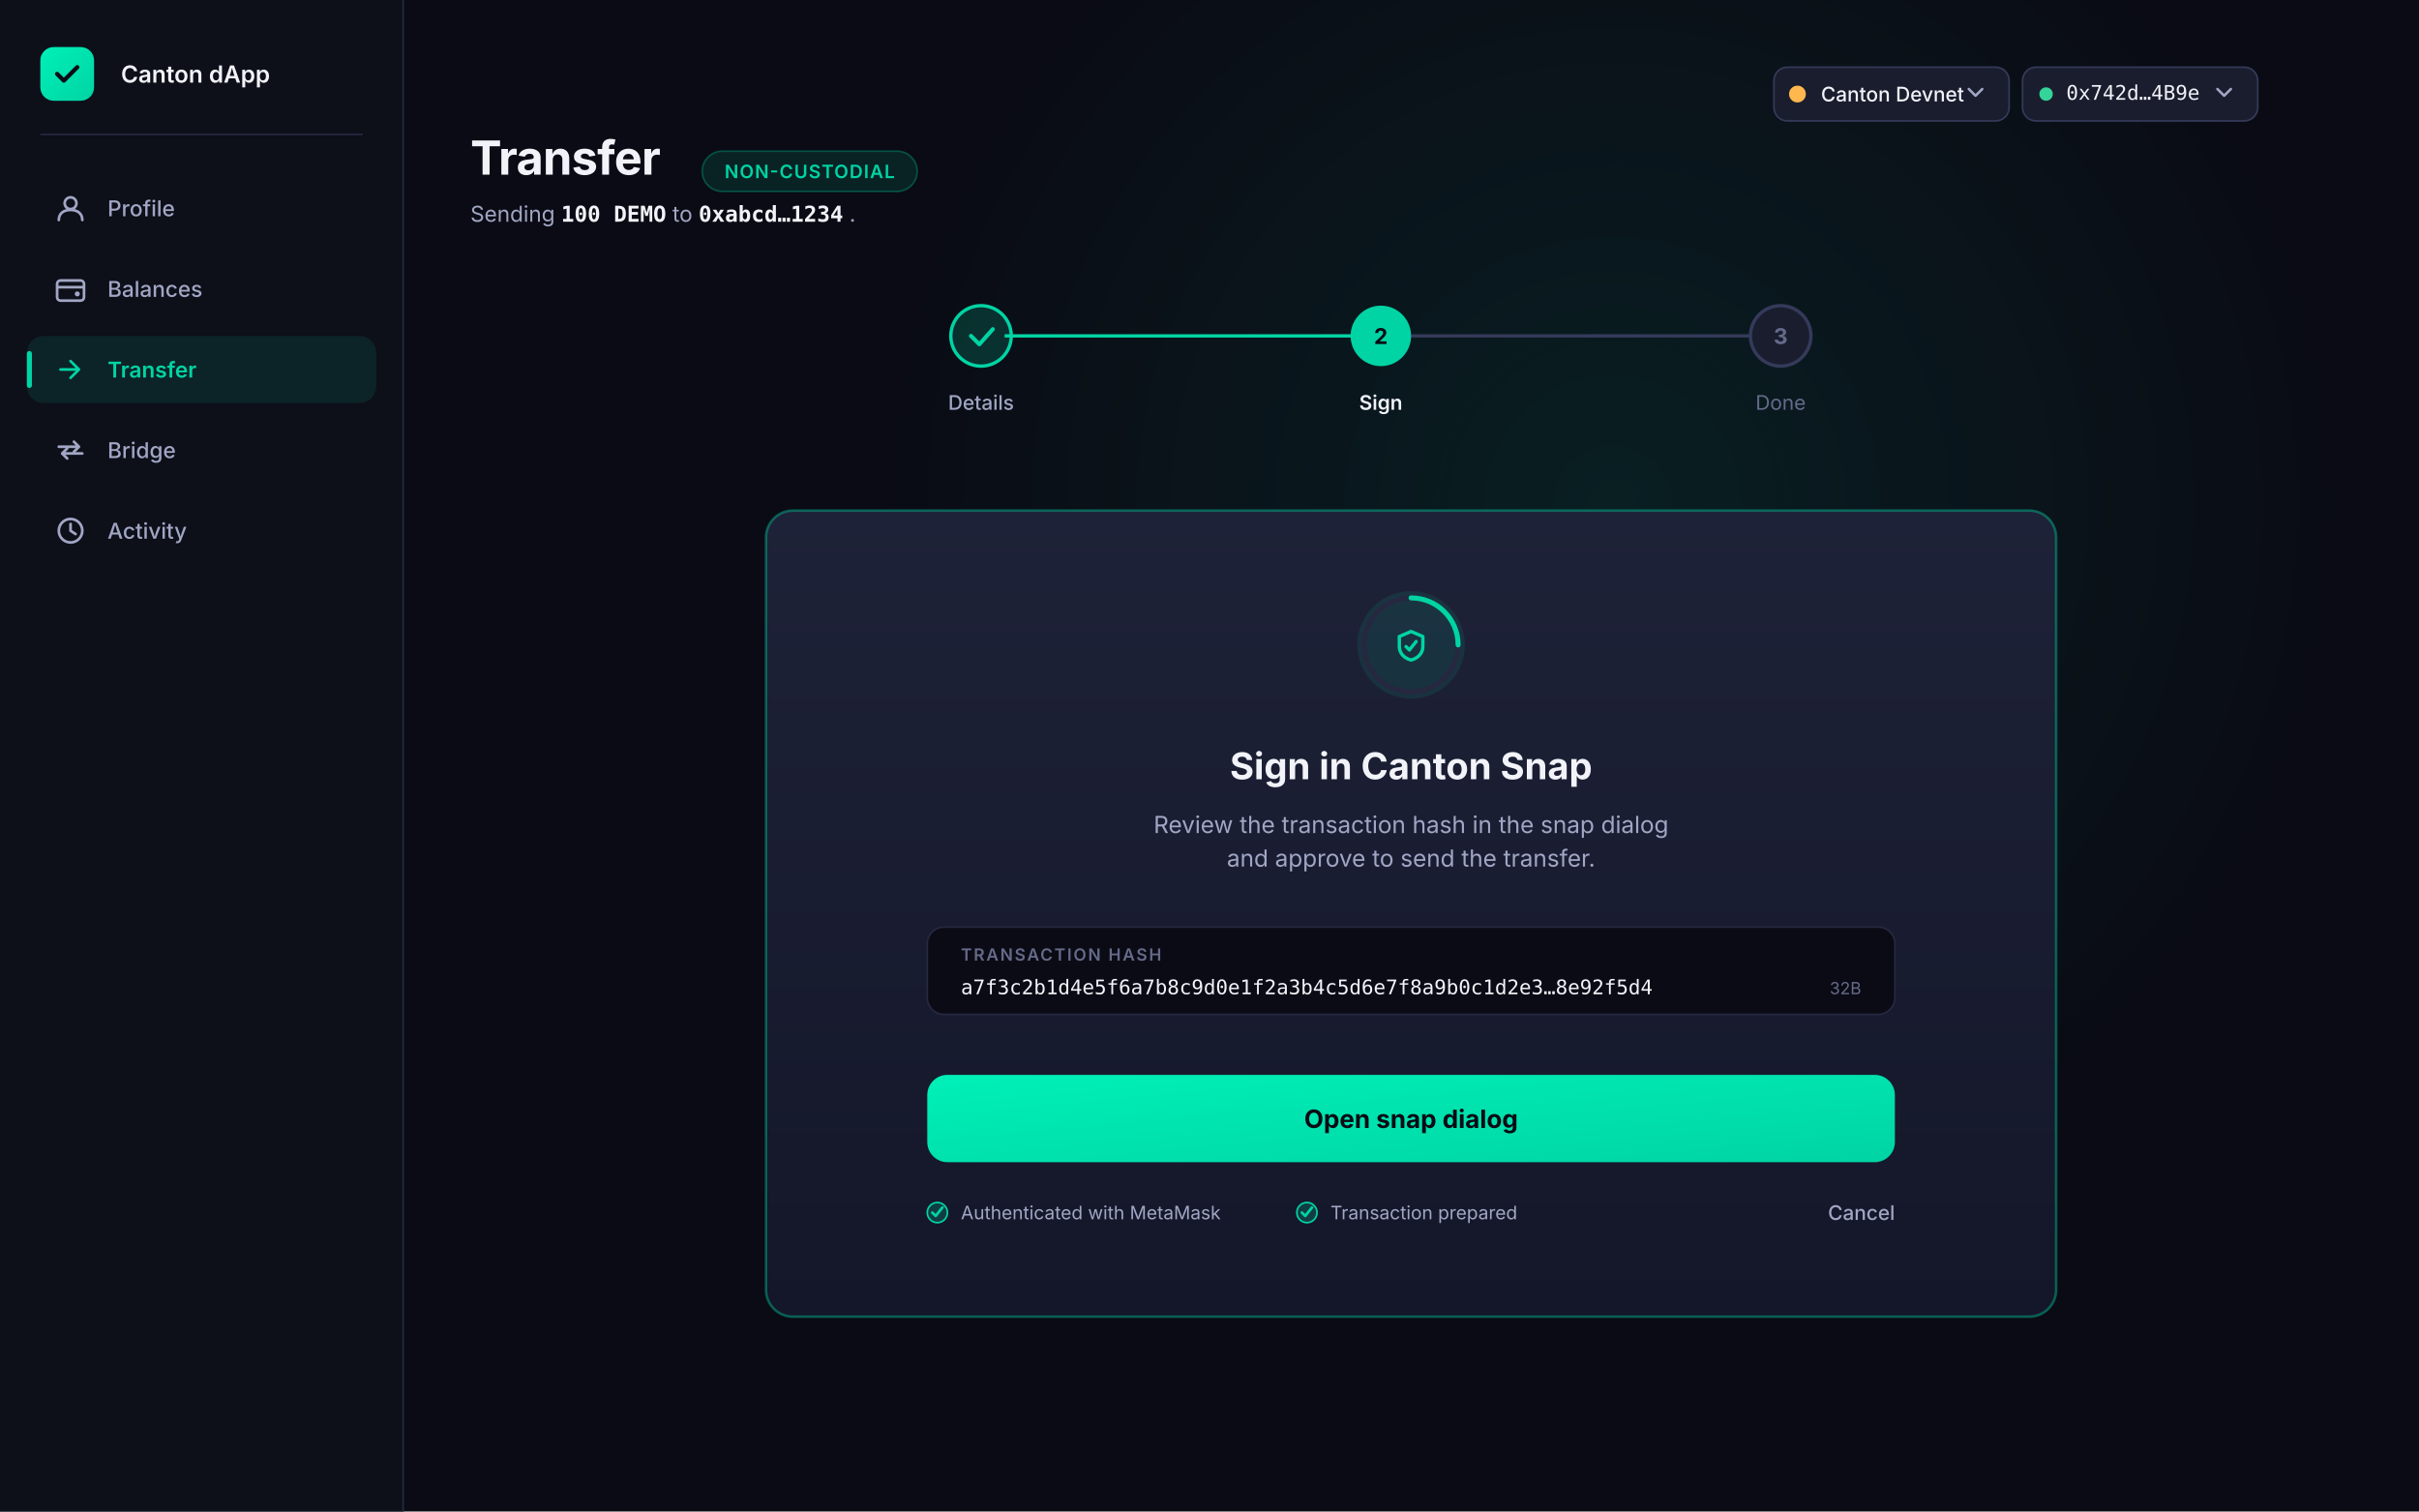
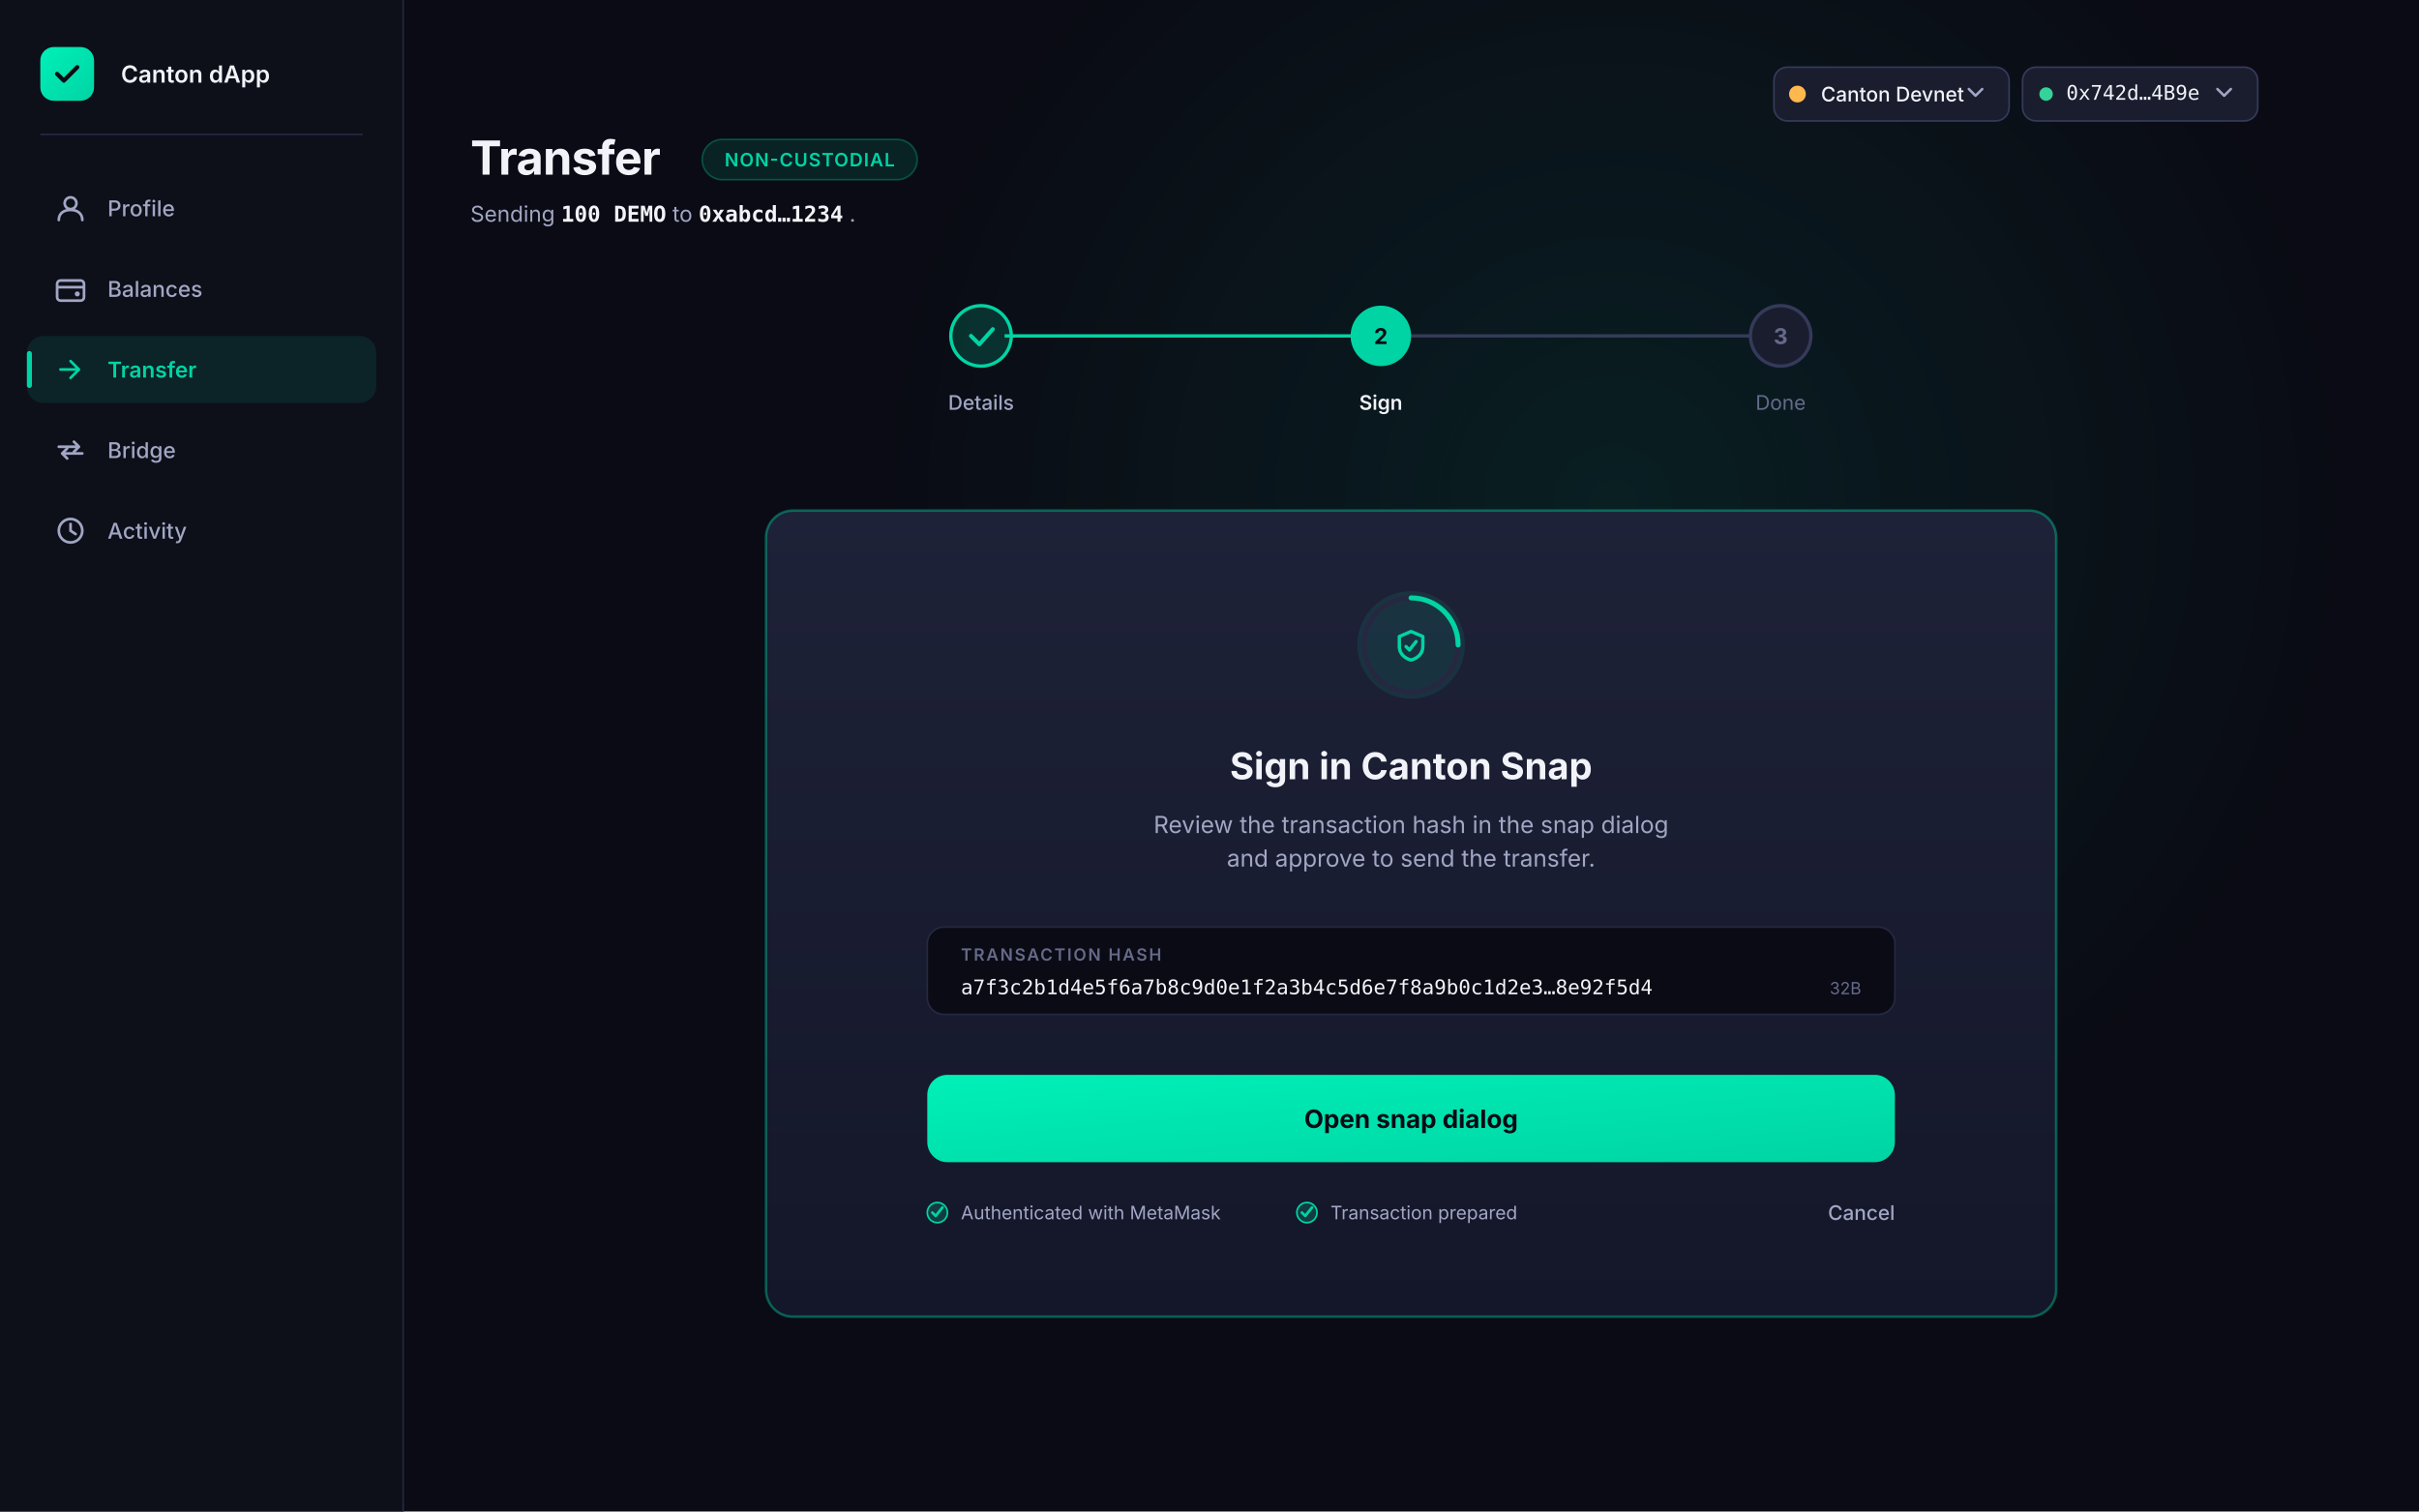
<svg xmlns="http://www.w3.org/2000/svg" width="1440" height="900" viewBox="0 0 1440 900" font-family="Inter, system-ui, sans-serif">
  <defs>
    <radialGradient id="orbBrand" cx="50%" cy="50%" r="50%">
      <stop offset="0%" stop-color="#00d4a4" stop-opacity="0.10" />
      <stop offset="100%" stop-color="#00d4a4" stop-opacity="0" />
    </radialGradient>
    <linearGradient id="cardBg" x1="0" y1="0" x2="0" y2="1">
      <stop offset="0%" stop-color="#1a1d2e" />
      <stop offset="100%" stop-color="#12141f" />
    </linearGradient>
    <linearGradient id="cardBgActive" x1="0" y1="0" x2="0" y2="1">
      <stop offset="0%" stop-color="#1e2238" />
      <stop offset="100%" stop-color="#141729" />
    </linearGradient>
    <linearGradient id="ctaFill" x1="0" y1="0" x2="1" y2="1">
      <stop offset="0%" stop-color="#00f0b8" />
      <stop offset="100%" stop-color="#00d4a4" />
    </linearGradient>
    <symbol id="icoProfile" viewBox="0 0 20 20">
      <circle cx="10" cy="7" r="3.5" stroke="currentColor" stroke-width="1.6" fill="none" />
      <path d="M3 17 C3 13 6 11 10 11 C14 11 17 13 17 17" stroke="currentColor" stroke-width="1.6" stroke-linecap="round" fill="none" />
    </symbol>
    <symbol id="icoBalances" viewBox="0 0 20 20">
      <rect x="2" y="5" width="16" height="12" rx="2" stroke="currentColor" stroke-width="1.6" fill="none" />
      <path d="M2 9 H18" stroke="currentColor" stroke-width="1.6" />
      <circle cx="14" cy="13" r="1.5" fill="currentColor" />
    </symbol>
    <symbol id="icoTransfer" viewBox="0 0 20 20">
      <path d="M4 10 H15 M10 5 L15 10 L10 15" stroke="currentColor" stroke-width="1.6" stroke-linecap="round" stroke-linejoin="round" fill="none" />
    </symbol>
    <symbol id="icoBridge" viewBox="0 0 20 20">
      <path d="M3 8 H15 M12 5 L15 8 L12 11" stroke="currentColor" stroke-width="1.6" stroke-linecap="round" stroke-linejoin="round" fill="none" />
      <path d="M17 12 H5 M8 15 L5 12 L8 9" stroke="currentColor" stroke-width="1.6" stroke-linecap="round" stroke-linejoin="round" fill="none" />
    </symbol>
    <symbol id="icoActivity" viewBox="0 0 20 20">
      <circle cx="10" cy="10" r="7" stroke="currentColor" stroke-width="1.6" fill="none" />
      <path d="M10 6 V10 L13 12" stroke="currentColor" stroke-width="1.6" stroke-linecap="round" fill="none" />
    </symbol>
  </defs>
  <rect width="1440" height="900" fill="#0a0b14" />
  <circle cx="960" cy="300" r="440" fill="url(#orbBrand)" />
  <g>
    <rect width="240" height="900" fill="#0d0f19" />
    <line x1="240" y1="0" x2="240" y2="900" stroke="#252840" />
    <g transform="translate(24, 28)">
      <rect width="32" height="32" rx="8" fill="url(#ctaFill)" />
      <path d="M10 16 L14 20 L22 12" stroke="#0a0b14" stroke-width="2.5" stroke-linecap="round" stroke-linejoin="round" fill="none" />
      <text x="48" y="16" font-size="14" font-weight="600" fill="#f1f3f9" dominant-baseline="middle">Canton dApp</text>
    </g>
    <line x1="24" y1="80" x2="216" y2="80" stroke="#252840" />
    <g font-size="13" font-weight="500" transform="translate(0, 104)">
      <g transform="translate(16, 0)">
        <g transform="translate(16, 10)" color="#a1a6c4">
          <use href="#icoProfile" width="20" height="20" />
        </g>
        <text x="48" y="20" fill="#a1a6c4" dominant-baseline="middle">Profile</text>
      </g>
      <g transform="translate(16, 48)">
        <g transform="translate(16, 10)" color="#a1a6c4">
          <use href="#icoBalances" width="20" height="20" />
        </g>
        <text x="48" y="20" fill="#a1a6c4" dominant-baseline="middle">Balances</text>
      </g>
      <g transform="translate(16, 96)">
        <rect width="208" height="40" rx="10" fill="#00d4a4" fill-opacity="0.1" />
        <rect width="3" height="22" y="9" rx="1.5" fill="#00d4a4" />
        <g transform="translate(16, 10)" color="#00d4a4">
          <use href="#icoTransfer" width="20" height="20" />
        </g>
        <text x="48" y="20" fill="#00d4a4" font-weight="600" dominant-baseline="middle">Transfer</text>
      </g>
      <g transform="translate(16, 144)">
        <g transform="translate(16, 10)" color="#a1a6c4">
          <use href="#icoBridge" width="20" height="20" />
        </g>
        <text x="48" y="20" fill="#a1a6c4" dominant-baseline="middle">Bridge</text>
      </g>
      <g transform="translate(16, 192)">
        <g transform="translate(16, 10)" color="#a1a6c4">
          <use href="#icoActivity" width="20" height="20" />
        </g>
        <text x="48" y="20" fill="#a1a6c4" dominant-baseline="middle">Activity</text>
      </g>
    </g>
  </g>
  <g transform="translate(1056, 40)">
    <rect width="140" height="32" rx="8" fill="#1a1d2e" stroke="#353a5a" />
    <circle cx="14" cy="16" r="5" fill="#ffb84d" />
    <text x="28" y="16" font-size="12" font-weight="500" fill="#f1f3f9" dominant-baseline="middle">Canton Devnet</text>
    <path d="M116 13 L120 17 L124 13" stroke="#a1a6c4" stroke-width="1.5" stroke-linecap="round" stroke-linejoin="round" fill="none" />
  </g>
  <g transform="translate(1204, 40)">
    <rect width="140" height="32" rx="8" fill="#1a1d2e" stroke="#353a5a" />
    <circle cx="14" cy="16" r="4" fill="#34d399" />
    <text x="26" y="16" font-size="12" font-family="JetBrains Mono, monospace" fill="#f1f3f9" dominant-baseline="middle">0x742d…4B9e</text>
    <path d="M116 13 L120 17 L124 13" stroke="#a1a6c4" stroke-width="1.5" stroke-linecap="round" stroke-linejoin="round" fill="none" />
  </g>
  <g transform="translate(280, 104)">
    <g>
      <text font-size="28" font-weight="700" fill="#f1f3f9" letter-spacing="-0.4">Transfer</text>
-       <g transform="translate(138, -14)">
+       <g transform="translate(138, -21)">
        <rect width="128" height="24" rx="12" fill="#00d4a4" fill-opacity="0.12" stroke="#00d4a4" stroke-opacity="0.3" />
        <text x="64" y="12" font-size="11" font-weight="600" letter-spacing="0.6" fill="#00d4a4" text-anchor="middle" dominant-baseline="middle">NON-CUSTODIAL</text>
      </g>
    </g>
    <text y="28" font-size="13" fill="#a1a6c4">
      <tspan>Sending </tspan>
      <tspan font-weight="600" fill="#f1f3f9" font-family="JetBrains Mono, monospace">100 DEMO</tspan>
      <tspan> to </tspan>
      <tspan font-weight="600" fill="#f1f3f9" font-family="JetBrains Mono, monospace">0xabcd…1234</tspan>
      <tspan>.</tspan>
    </text>
    <g transform="translate(290, 78)">
      <line x1="28" y1="18" x2="238" y2="18" stroke="#00d4a4" stroke-width="2" />
      <line x1="266" y1="18" x2="476" y2="18" stroke="#353a5a" stroke-width="2" />
      <g transform="translate(14, 18)">
        <circle r="18" fill="#00d4a4" fill-opacity="0.18" stroke="#00d4a4" stroke-width="2" />
        <path d="M-6 0 L-1 5 L7 -4" stroke="#00d4a4" stroke-width="2.4" fill="none" stroke-linecap="round" stroke-linejoin="round" />
        <text y="44" font-size="12" font-weight="500" fill="#a1a6c4" text-anchor="middle">Details</text>
      </g>
      <g transform="translate(252, 18)">
        <circle r="18" fill="#00d4a4" />
        <text y="0" font-size="13" font-weight="700" fill="#0a0b14" text-anchor="middle" dominant-baseline="middle">2</text>
        <text y="44" font-size="12" font-weight="600" fill="#f1f3f9" text-anchor="middle">Sign</text>
      </g>
      <g transform="translate(490, 18)">
        <circle r="18" fill="#1a1d2e" stroke="#353a5a" stroke-width="2" />
        <text y="0" font-size="13" font-weight="700" fill="#656a8a" text-anchor="middle" dominant-baseline="middle">3</text>
        <text y="44" font-size="12" fill="#656a8a" text-anchor="middle">Done</text>
      </g>
    </g>
    <g transform="translate(176, 200)">
      <rect width="768" height="480" rx="16" fill="url(#cardBgActive)" stroke="#00d4a4" stroke-opacity="0.4" stroke-width="1.5" />
      <g transform="translate(352, 48)">
        <circle cx="32" cy="32" r="32" fill="#00d4a4" fill-opacity="0.1" />
        <circle cx="32" cy="32" r="28" stroke="#252840" stroke-width="3" fill="none" />
        <path d="M60 32 A28 28 0 0 0 32 4" stroke="#00d4a4" stroke-width="3" stroke-linecap="round" fill="none" />
        <g transform="translate(22, 22)" stroke="#00d4a4" stroke-width="2" fill="none" stroke-linecap="round" stroke-linejoin="round">
          <path d="M10 2 L3 5 V11 C3 15 6 18 10 19 C14 18 17 15 17 11 V5 Z" />
          <path d="M7 11 L9 13 L13 8" />
        </g>
      </g>
      <text x="384" y="160" font-size="22" font-weight="700" fill="#f1f3f9" text-anchor="middle">Sign in Canton Snap</text>
      <text x="384" y="192" font-size="14" fill="#a1a6c4" text-anchor="middle">Review the transaction hash in the snap dialog</text>
      <text x="384" y="212" font-size="14" fill="#a1a6c4" text-anchor="middle">and approve to send the transfer.</text>
      <g transform="translate(96, 248)">
        <rect width="576" height="52" rx="10" fill="#0a0b14" stroke="#252840" />
        <text x="20" y="20" font-size="10" font-weight="600" letter-spacing="1" fill="#656a8a">TRANSACTION HASH</text>
        <text x="20" y="40" font-size="12" font-family="JetBrains Mono, monospace" fill="#f1f3f9">a7f3c2b1d4e5f6a7b8c9d0e1f2a3b4c5d6e7f8a9b0c1d2e3…8e92f5d4</text>
        <text x="556" y="40" font-size="10" fill="#656a8a" text-anchor="end">32B</text>
      </g>
      <g transform="translate(96, 336)">
        <rect width="576" height="52" rx="12" fill="url(#ctaFill)" />
        <text x="288" y="26" font-size="15" font-weight="700" fill="#0a0b14" text-anchor="middle" dominant-baseline="middle">Open snap dialog</text>
      </g>
      <g transform="translate(96, 412)" font-size="11">
        <g>
          <circle cx="6" cy="6" r="6" fill="#00d4a4" fill-opacity="0.2" stroke="#00d4a4" />
          <path d="M3 6 L5 8 L9 3" stroke="#00d4a4" stroke-width="1.6" stroke-linecap="round" stroke-linejoin="round" fill="none" />
          <text x="20" y="6" fill="#a1a6c4" dominant-baseline="middle">Authenticated with MetaMask</text>
        </g>
        <g transform="translate(220, 0)">
          <circle cx="6" cy="6" r="6" fill="#00d4a4" fill-opacity="0.2" stroke="#00d4a4" />
          <path d="M3 6 L5 8 L9 3" stroke="#00d4a4" stroke-width="1.6" stroke-linecap="round" stroke-linejoin="round" fill="none" />
          <text x="20" y="6" fill="#a1a6c4" dominant-baseline="middle">Transaction prepared</text>
        </g>
        <text x="576" y="6" font-size="12" font-weight="500" fill="#a1a6c4" text-anchor="end" dominant-baseline="middle">Cancel</text>
      </g>
    </g>
  </g>
</svg>
